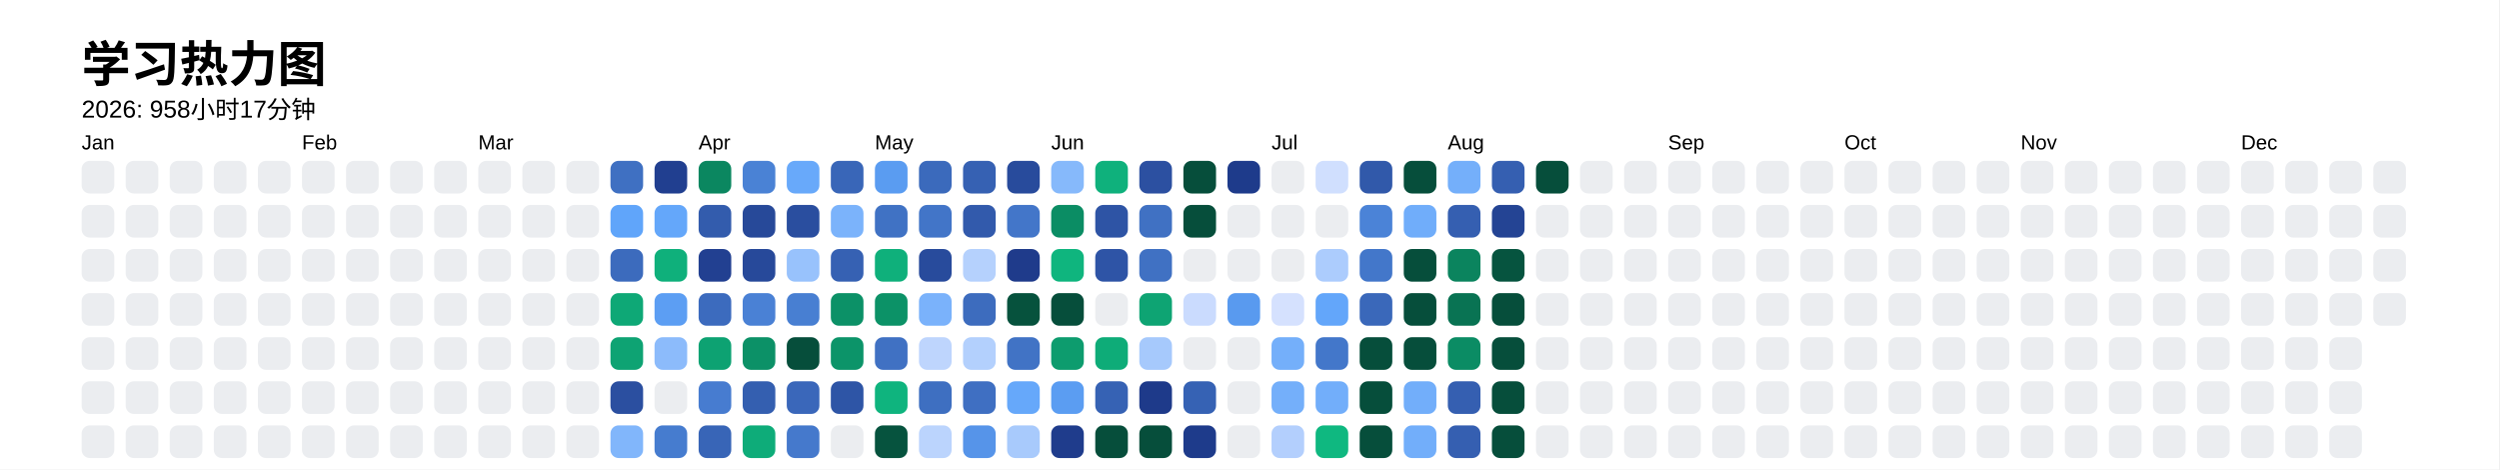
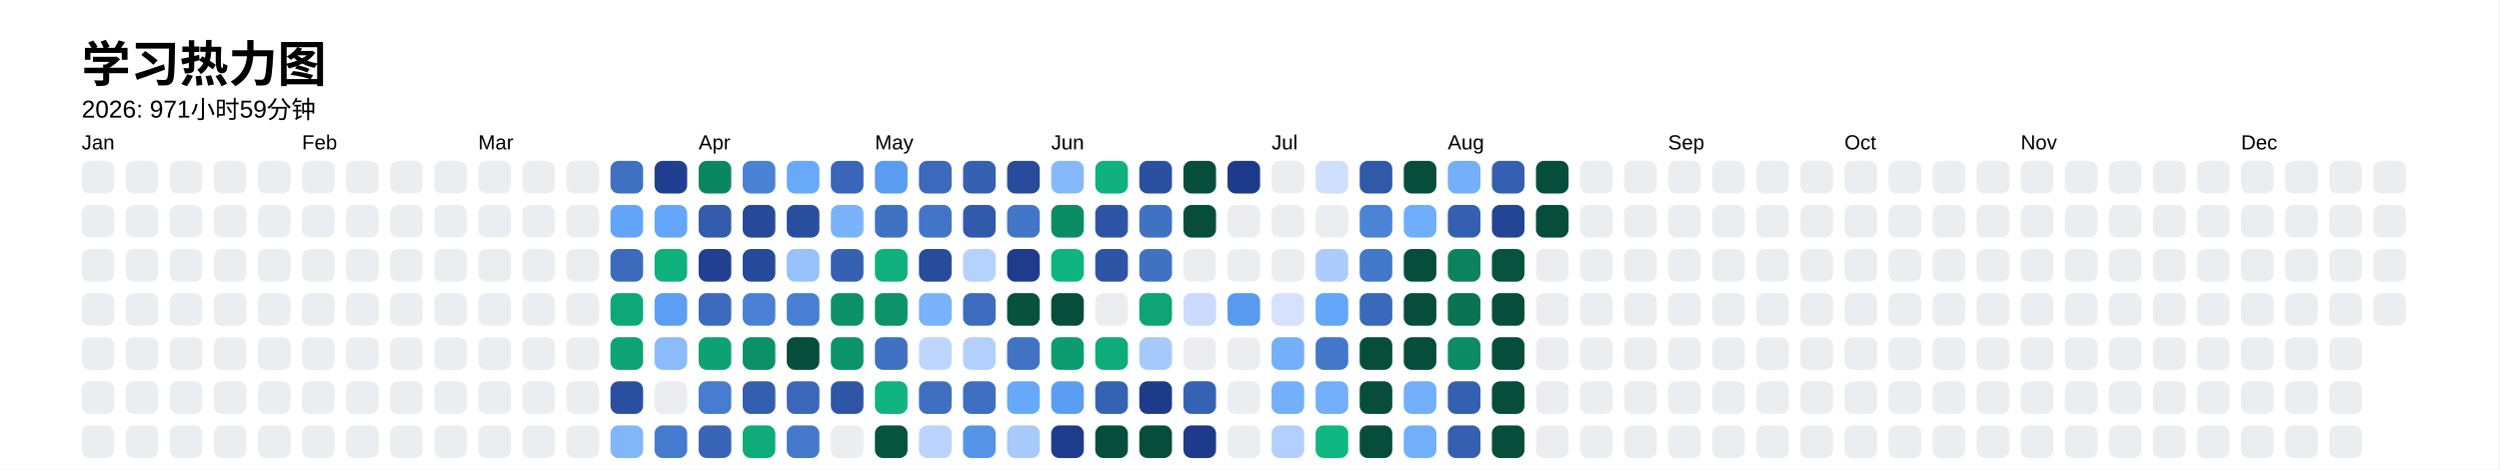
<svg xmlns="http://www.w3.org/2000/svg" style="background-color:white;" baseProfile="full" height="57.5mm" version="1.1" viewBox="0,0,306.2,57.5" width="306.2mm">
  <defs />
  <rect fill="#FFFFFF" height="57.5" width="306.2" x="0" y="0" />
  <text fill="#000000" style="font-size:6px; font-family:Arial; font-weight:bold;" x="10" y="10">学习热力图</text>
-   <text fill="#000000" style="font-size:3px; font-family:Arial;" x="10" y="14.4">2026: 958小时17分钟</text>
+   <text fill="#000000" style="font-size:3px; font-family:Arial;" x="10" y="14.4">2026: 971小时59分钟</text>
  <text fill="#000000" style="font-size:2.5px; font-family:Arial" x="10" y="18.3">Jan</text>
  <rect fill="#ebedf0" height="4" rx="1" ry="1" width="4" x="10" y="19.7" />
  <rect fill="#ebedf0" height="4" rx="1" ry="1" width="4" x="10" y="25.1" />
  <rect fill="#ebedf0" height="4" rx="1" ry="1" width="4" x="10" y="30.5" />
  <rect fill="#ebedf0" height="4" rx="1" ry="1" width="4" x="10" y="35.9" />
  <rect fill="#ebedf0" height="4" rx="1" ry="1" width="4" x="10" y="41.3" />
  <rect fill="#ebedf0" height="4" rx="1" ry="1" width="4" x="10" y="46.7" />
  <rect fill="#ebedf0" height="4" rx="1" ry="1" width="4" x="10" y="52.1" />
  <rect fill="#ebedf0" height="4" rx="1" ry="1" width="4" x="15.4" y="19.7" />
  <rect fill="#ebedf0" height="4" rx="1" ry="1" width="4" x="15.4" y="25.1" />
  <rect fill="#ebedf0" height="4" rx="1" ry="1" width="4" x="15.4" y="30.5" />
  <rect fill="#ebedf0" height="4" rx="1" ry="1" width="4" x="15.4" y="35.9" />
  <rect fill="#ebedf0" height="4" rx="1" ry="1" width="4" x="15.4" y="41.3" />
  <rect fill="#ebedf0" height="4" rx="1" ry="1" width="4" x="15.4" y="46.7" />
  <rect fill="#ebedf0" height="4" rx="1" ry="1" width="4" x="15.4" y="52.1" />
  <rect fill="#ebedf0" height="4" rx="1" ry="1" width="4" x="20.8" y="19.7" />
  <rect fill="#ebedf0" height="4" rx="1" ry="1" width="4" x="20.8" y="25.1" />
  <rect fill="#ebedf0" height="4" rx="1" ry="1" width="4" x="20.8" y="30.5" />
  <rect fill="#ebedf0" height="4" rx="1" ry="1" width="4" x="20.8" y="35.9" />
  <rect fill="#ebedf0" height="4" rx="1" ry="1" width="4" x="20.8" y="41.3" />
  <rect fill="#ebedf0" height="4" rx="1" ry="1" width="4" x="20.8" y="46.7" />
  <rect fill="#ebedf0" height="4" rx="1" ry="1" width="4" x="20.8" y="52.1" />
  <rect fill="#ebedf0" height="4" rx="1" ry="1" width="4" x="26.2" y="19.7" />
  <rect fill="#ebedf0" height="4" rx="1" ry="1" width="4" x="26.2" y="25.1" />
  <rect fill="#ebedf0" height="4" rx="1" ry="1" width="4" x="26.2" y="30.5" />
  <rect fill="#ebedf0" height="4" rx="1" ry="1" width="4" x="26.2" y="35.9" />
  <rect fill="#ebedf0" height="4" rx="1" ry="1" width="4" x="26.2" y="41.3" />
  <rect fill="#ebedf0" height="4" rx="1" ry="1" width="4" x="26.2" y="46.7" />
  <rect fill="#ebedf0" height="4" rx="1" ry="1" width="4" x="26.2" y="52.1" />
  <rect fill="#ebedf0" height="4" rx="1" ry="1" width="4" x="31.6" y="19.7" />
  <rect fill="#ebedf0" height="4" rx="1" ry="1" width="4" x="31.6" y="25.1" />
  <rect fill="#ebedf0" height="4" rx="1" ry="1" width="4" x="31.6" y="30.5" />
  <rect fill="#ebedf0" height="4" rx="1" ry="1" width="4" x="31.6" y="35.9" />
  <rect fill="#ebedf0" height="4" rx="1" ry="1" width="4" x="31.6" y="41.3" />
  <rect fill="#ebedf0" height="4" rx="1" ry="1" width="4" x="31.6" y="46.7" />
  <rect fill="#ebedf0" height="4" rx="1" ry="1" width="4" x="31.6" y="52.1" />
  <text fill="#000000" style="font-size:2.5px; font-family:Arial" x="37.0" y="18.3">Feb</text>
  <rect fill="#ebedf0" height="4" rx="1" ry="1" width="4" x="37.0" y="19.7" />
  <rect fill="#ebedf0" height="4" rx="1" ry="1" width="4" x="37.0" y="25.1" />
  <rect fill="#ebedf0" height="4" rx="1" ry="1" width="4" x="37.0" y="30.5" />
  <rect fill="#ebedf0" height="4" rx="1" ry="1" width="4" x="37.0" y="35.9" />
  <rect fill="#ebedf0" height="4" rx="1" ry="1" width="4" x="37.0" y="41.3" />
  <rect fill="#ebedf0" height="4" rx="1" ry="1" width="4" x="37.0" y="46.7" />
  <rect fill="#ebedf0" height="4" rx="1" ry="1" width="4" x="37.0" y="52.1" />
  <rect fill="#ebedf0" height="4" rx="1" ry="1" width="4" x="42.4" y="19.7" />
  <rect fill="#ebedf0" height="4" rx="1" ry="1" width="4" x="42.4" y="25.1" />
  <rect fill="#ebedf0" height="4" rx="1" ry="1" width="4" x="42.4" y="30.5" />
  <rect fill="#ebedf0" height="4" rx="1" ry="1" width="4" x="42.4" y="35.9" />
  <rect fill="#ebedf0" height="4" rx="1" ry="1" width="4" x="42.4" y="41.3" />
  <rect fill="#ebedf0" height="4" rx="1" ry="1" width="4" x="42.4" y="46.7" />
  <rect fill="#ebedf0" height="4" rx="1" ry="1" width="4" x="42.4" y="52.1" />
  <rect fill="#ebedf0" height="4" rx="1" ry="1" width="4" x="47.8" y="19.7" />
  <rect fill="#ebedf0" height="4" rx="1" ry="1" width="4" x="47.8" y="25.1" />
  <rect fill="#ebedf0" height="4" rx="1" ry="1" width="4" x="47.8" y="30.5" />
  <rect fill="#ebedf0" height="4" rx="1" ry="1" width="4" x="47.8" y="35.9" />
  <rect fill="#ebedf0" height="4" rx="1" ry="1" width="4" x="47.8" y="41.3" />
  <rect fill="#ebedf0" height="4" rx="1" ry="1" width="4" x="47.8" y="46.7" />
  <rect fill="#ebedf0" height="4" rx="1" ry="1" width="4" x="47.8" y="52.1" />
  <rect fill="#ebedf0" height="4" rx="1" ry="1" width="4" x="53.2" y="19.7" />
  <rect fill="#ebedf0" height="4" rx="1" ry="1" width="4" x="53.2" y="25.1" />
  <rect fill="#ebedf0" height="4" rx="1" ry="1" width="4" x="53.2" y="30.5" />
  <rect fill="#ebedf0" height="4" rx="1" ry="1" width="4" x="53.2" y="35.9" />
  <rect fill="#ebedf0" height="4" rx="1" ry="1" width="4" x="53.2" y="41.3" />
  <rect fill="#ebedf0" height="4" rx="1" ry="1" width="4" x="53.2" y="46.7" />
  <rect fill="#ebedf0" height="4" rx="1" ry="1" width="4" x="53.2" y="52.1" />
  <text fill="#000000" style="font-size:2.5px; font-family:Arial" x="58.6" y="18.3">Mar</text>
  <rect fill="#ebedf0" height="4" rx="1" ry="1" width="4" x="58.6" y="19.7" />
  <rect fill="#ebedf0" height="4" rx="1" ry="1" width="4" x="58.6" y="25.1" />
  <rect fill="#ebedf0" height="4" rx="1" ry="1" width="4" x="58.6" y="30.5" />
  <rect fill="#ebedf0" height="4" rx="1" ry="1" width="4" x="58.6" y="35.9" />
  <rect fill="#ebedf0" height="4" rx="1" ry="1" width="4" x="58.6" y="41.3" />
  <rect fill="#ebedf0" height="4" rx="1" ry="1" width="4" x="58.6" y="46.7" />
  <rect fill="#ebedf0" height="4" rx="1" ry="1" width="4" x="58.6" y="52.1" />
  <rect fill="#ebedf0" height="4" rx="1" ry="1" width="4" x="64" y="19.7" />
  <rect fill="#ebedf0" height="4" rx="1" ry="1" width="4" x="64" y="25.1" />
  <rect fill="#ebedf0" height="4" rx="1" ry="1" width="4" x="64" y="30.5" />
  <rect fill="#ebedf0" height="4" rx="1" ry="1" width="4" x="64" y="35.9" />
  <rect fill="#ebedf0" height="4" rx="1" ry="1" width="4" x="64" y="41.3" />
  <rect fill="#ebedf0" height="4" rx="1" ry="1" width="4" x="64" y="46.7" />
  <rect fill="#ebedf0" height="4" rx="1" ry="1" width="4" x="64" y="52.1" />
  <rect fill="#ebedf0" height="4" rx="1" ry="1" width="4" x="69.4" y="19.7" />
  <rect fill="#ebedf0" height="4" rx="1" ry="1" width="4" x="69.4" y="25.1" />
  <rect fill="#ebedf0" height="4" rx="1" ry="1" width="4" x="69.4" y="30.5" />
  <rect fill="#ebedf0" height="4" rx="1" ry="1" width="4" x="69.4" y="35.9" />
  <rect fill="#ebedf0" height="4" rx="1" ry="1" width="4" x="69.4" y="41.3" />
  <rect fill="#ebedf0" height="4" rx="1" ry="1" width="4" x="69.4" y="46.7" />
  <rect fill="#ebedf0" height="4" rx="1" ry="1" width="4" x="69.4" y="52.1" />
  <rect fill="#3f70c2" height="4" rx="1" ry="1" width="4" x="74.8" y="19.7" />
  <rect fill="#60a5fa" height="4" rx="1" ry="1" width="4" x="74.8" y="25.1" />
  <rect fill="#3c6bbd" height="4" rx="1" ry="1" width="4" x="74.8" y="30.5" />
  <rect fill="#0ea876" height="4" rx="1" ry="1" width="4" x="74.8" y="35.9" />
  <rect fill="#0ea373" height="4" rx="1" ry="1" width="4" x="74.8" y="41.3" />
  <rect fill="#2b4fa0" height="4" rx="1" ry="1" width="4" x="74.8" y="46.7" />
  <rect fill="#81b6fb" height="4" rx="1" ry="1" width="4" x="74.8" y="52.1" />
  <rect fill="#213f90" height="4" rx="1" ry="1" width="4" x="80.2" y="19.7" />
  <rect fill="#64a7fa" height="4" rx="1" ry="1" width="4" x="80.2" y="25.1" />
  <rect fill="#0fb07b" height="4" rx="1" ry="1" width="4" x="80.2" y="30.5" />
  <rect fill="#5c9ef3" height="4" rx="1" ry="1" width="4" x="80.2" y="35.9" />
  <rect fill="#8cbbfb" height="4" rx="1" ry="1" width="4" x="80.2" y="41.3" />
  <rect fill="#ebedf0" height="4" rx="1" ry="1" width="4" x="80.2" y="46.7" />
  <rect fill="#467ccf" height="4" rx="1" ry="1" width="4" x="80.2" y="52.1" />
  <text fill="#000000" style="font-size:2.5px; font-family:Arial" x="85.6" y="18.3">Apr</text>
  <rect fill="#0b8760" height="4" rx="1" ry="1" width="4" x="85.6" y="19.7" />
  <rect fill="#335cad" height="4" rx="1" ry="1" width="4" x="85.6" y="25.1" />
  <rect fill="#224091" height="4" rx="1" ry="1" width="4" x="85.6" y="30.5" />
  <rect fill="#3c6bbe" height="4" rx="1" ry="1" width="4" x="85.6" y="35.9" />
  <rect fill="#0da272" height="4" rx="1" ry="1" width="4" x="85.6" y="41.3" />
  <rect fill="#477cd0" height="4" rx="1" ry="1" width="4" x="85.6" y="46.7" />
  <rect fill="#3865b7" height="4" rx="1" ry="1" width="4" x="85.6" y="52.1" />
  <rect fill="#4a82d5" height="4" rx="1" ry="1" width="4" x="91" y="19.7" />
  <rect fill="#274999" height="4" rx="1" ry="1" width="4" x="91" y="25.1" />
  <rect fill="#27499a" height="4" rx="1" ry="1" width="4" x="91" y="30.5" />
  <rect fill="#4a81d5" height="4" rx="1" ry="1" width="4" x="91" y="35.9" />
  <rect fill="#0c9167" height="4" rx="1" ry="1" width="4" x="91" y="41.3" />
  <rect fill="#345fb0" height="4" rx="1" ry="1" width="4" x="91" y="46.7" />
  <rect fill="#0eac79" height="4" rx="1" ry="1" width="4" x="91" y="52.1" />
  <rect fill="#68a9fa" height="4" rx="1" ry="1" width="4" x="96.4" y="19.7" />
  <rect fill="#2a4e9f" height="4" rx="1" ry="1" width="4" x="96.4" y="25.1" />
  <rect fill="#98c2fc" height="4" rx="1" ry="1" width="4" x="96.4" y="30.5" />
  <rect fill="#487fd2" height="4" rx="1" ry="1" width="4" x="96.4" y="35.9" />
  <rect fill="#064e3b" height="4" rx="1" ry="1" width="4" x="96.4" y="41.3" />
  <rect fill="#3a67ba" height="4" rx="1" ry="1" width="4" x="96.4" y="46.7" />
  <rect fill="#4579cc" height="4" rx="1" ry="1" width="4" x="96.4" y="52.1" />
  <rect fill="#3966b8" height="4" rx="1" ry="1" width="4" x="101.8" y="19.7" />
  <rect fill="#7bb3fb" height="4" rx="1" ry="1" width="4" x="101.8" y="25.1" />
  <rect fill="#3661b3" height="4" rx="1" ry="1" width="4" x="101.8" y="30.5" />
  <rect fill="#0c9167" height="4" rx="1" ry="1" width="4" x="101.8" y="35.9" />
  <rect fill="#0c9469" height="4" rx="1" ry="1" width="4" x="101.8" y="41.3" />
  <rect fill="#2e55a6" height="4" rx="1" ry="1" width="4" x="101.8" y="46.7" />
  <rect fill="#ebedf0" height="4" rx="1" ry="1" width="4" x="101.8" y="52.1" />
  <text fill="#000000" style="font-size:2.5px; font-family:Arial" x="107.2" y="18.3">May</text>
  <rect fill="#5a9cf1" height="4" rx="1" ry="1" width="4" x="107.2" y="19.7" />
  <rect fill="#4072c4" height="4" rx="1" ry="1" width="4" x="107.2" y="25.1" />
  <rect fill="#0fb07b" height="4" rx="1" ry="1" width="4" x="107.2" y="30.5" />
  <rect fill="#0c9267" height="4" rx="1" ry="1" width="4" x="107.2" y="35.9" />
  <rect fill="#4071c3" height="4" rx="1" ry="1" width="4" x="107.2" y="41.3" />
  <rect fill="#0fb47e" height="4" rx="1" ry="1" width="4" x="107.2" y="46.7" />
  <rect fill="#06533e" height="4" rx="1" ry="1" width="4" x="107.2" y="52.1" />
  <rect fill="#3b6abc" height="4" rx="1" ry="1" width="4" x="112.6" y="19.7" />
  <rect fill="#4275c8" height="4" rx="1" ry="1" width="4" x="112.6" y="25.1" />
  <rect fill="#284b9c" height="4" rx="1" ry="1" width="4" x="112.6" y="30.5" />
  <rect fill="#7ab2fb" height="4" rx="1" ry="1" width="4" x="112.6" y="35.9" />
  <rect fill="#bed5fd" height="4" rx="1" ry="1" width="4" x="112.6" y="41.3" />
  <rect fill="#3e6fc1" height="4" rx="1" ry="1" width="4" x="112.6" y="46.7" />
  <rect fill="#bbd4fd" height="4" rx="1" ry="1" width="4" x="112.6" y="52.1" />
  <rect fill="#3661b3" height="4" rx="1" ry="1" width="4" x="118" y="19.7" />
  <rect fill="#325aac" height="4" rx="1" ry="1" width="4" x="118" y="25.1" />
  <rect fill="#b5d1fd" height="4" rx="1" ry="1" width="4" x="118" y="30.5" />
  <rect fill="#3d6cbe" height="4" rx="1" ry="1" width="4" x="118" y="35.9" />
  <rect fill="#b3d0fd" height="4" rx="1" ry="1" width="4" x="118" y="41.3" />
  <rect fill="#3f6fc2" height="4" rx="1" ry="1" width="4" x="118" y="46.7" />
  <rect fill="#5694e9" height="4" rx="1" ry="1" width="4" x="118" y="52.1" />
  <rect fill="#284b9c" height="4" rx="1" ry="1" width="4" x="123.4" y="19.7" />
  <rect fill="#4376c9" height="4" rx="1" ry="1" width="4" x="123.4" y="25.1" />
  <rect fill="#1f3b8b" height="4" rx="1" ry="1" width="4" x="123.4" y="30.5" />
  <rect fill="#06523d" height="4" rx="1" ry="1" width="4" x="123.4" y="35.9" />
  <rect fill="#4173c5" height="4" rx="1" ry="1" width="4" x="123.4" y="41.3" />
  <rect fill="#66a8fa" height="4" rx="1" ry="1" width="4" x="123.4" y="46.7" />
  <rect fill="#a8cafc" height="4" rx="1" ry="1" width="4" x="123.4" y="52.1" />
  <text fill="#000000" style="font-size:2.5px; font-family:Arial" x="128.8" y="18.3">Jun</text>
  <rect fill="#86b9fb" height="4" rx="1" ry="1" width="4" x="128.8" y="19.7" />
  <rect fill="#0b8d64" height="4" rx="1" ry="1" width="4" x="128.8" y="25.1" />
  <rect fill="#0fb57e" height="4" rx="1" ry="1" width="4" x="128.8" y="30.5" />
  <rect fill="#064e3b" height="4" rx="1" ry="1" width="4" x="128.8" y="35.9" />
  <rect fill="#0d9c6e" height="4" rx="1" ry="1" width="4" x="128.8" y="41.3" />
  <rect fill="#5b9df2" height="4" rx="1" ry="1" width="4" x="128.8" y="46.7" />
  <rect fill="#1f3c8c" height="4" rx="1" ry="1" width="4" x="128.8" y="52.1" />
  <rect fill="#0fb17c" height="4" rx="1" ry="1" width="4" x="134.2" y="19.7" />
  <rect fill="#2e54a5" height="4" rx="1" ry="1" width="4" x="134.2" y="25.1" />
  <rect fill="#2e54a6" height="4" rx="1" ry="1" width="4" x="134.2" y="30.5" />
  <rect fill="#ebedf0" height="4" rx="1" ry="1" width="4" x="134.2" y="35.9" />
  <rect fill="#0eac78" height="4" rx="1" ry="1" width="4" x="134.2" y="41.3" />
  <rect fill="#3662b4" height="4" rx="1" ry="1" width="4" x="134.2" y="46.7" />
  <rect fill="#064e3b" height="4" rx="1" ry="1" width="4" x="134.2" y="52.1" />
  <rect fill="#2c50a1" height="4" rx="1" ry="1" width="4" x="139.6" y="19.7" />
  <rect fill="#4071c3" height="4" rx="1" ry="1" width="4" x="139.6" y="25.1" />
  <rect fill="#4071c3" height="4" rx="1" ry="1" width="4" x="139.6" y="30.5" />
  <rect fill="#0ea473" height="4" rx="1" ry="1" width="4" x="139.6" y="35.9" />
  <rect fill="#a6c9fc" height="4" rx="1" ry="1" width="4" x="139.6" y="41.3" />
  <rect fill="#1e3a8a" height="4" rx="1" ry="1" width="4" x="139.6" y="46.7" />
  <rect fill="#064e3b" height="4" rx="1" ry="1" width="4" x="139.6" y="52.1" />
  <rect fill="#064e3b" height="4" rx="1" ry="1" width="4" x="145" y="19.7" />
  <rect fill="#064e3b" height="4" rx="1" ry="1" width="4" x="145" y="25.1" />
  <rect fill="#ebedf0" height="4" rx="1" ry="1" width="4" x="145" y="30.5" />
  <rect fill="#cadbfe" height="4" rx="1" ry="1" width="4" x="145" y="35.9" />
  <rect fill="#ebedf0" height="4" rx="1" ry="1" width="4" x="145" y="41.3" />
  <rect fill="#3662b4" height="4" rx="1" ry="1" width="4" x="145" y="46.7" />
  <rect fill="#1e3b8b" height="4" rx="1" ry="1" width="4" x="145" y="52.1" />
  <rect fill="#1e3b8b" height="4" rx="1" ry="1" width="4" x="150.4" y="19.7" />
  <rect fill="#ebedf0" height="4" rx="1" ry="1" width="4" x="150.4" y="25.1" />
  <rect fill="#ebedf0" height="4" rx="1" ry="1" width="4" x="150.4" y="30.5" />
  <rect fill="#599aef" height="4" rx="1" ry="1" width="4" x="150.4" y="35.9" />
  <rect fill="#ebedf0" height="4" rx="1" ry="1" width="4" x="150.4" y="41.3" />
  <rect fill="#ebedf0" height="4" rx="1" ry="1" width="4" x="150.4" y="46.7" />
  <rect fill="#ebedf0" height="4" rx="1" ry="1" width="4" x="150.4" y="52.1" />
  <text fill="#000000" style="font-size:2.5px; font-family:Arial" x="155.8" y="18.3">Jul</text>
  <rect fill="#ebedf0" height="4" rx="1" ry="1" width="4" x="155.8" y="19.7" />
  <rect fill="#ebedf0" height="4" rx="1" ry="1" width="4" x="155.8" y="25.1" />
  <rect fill="#ebedf0" height="4" rx="1" ry="1" width="4" x="155.8" y="30.5" />
  <rect fill="#d5e1fe" height="4" rx="1" ry="1" width="4" x="155.8" y="35.9" />
  <rect fill="#74affa" height="4" rx="1" ry="1" width="4" x="155.8" y="41.3" />
  <rect fill="#74affa" height="4" rx="1" ry="1" width="4" x="155.8" y="46.7" />
  <rect fill="#b3cffd" height="4" rx="1" ry="1" width="4" x="155.8" y="52.1" />
  <rect fill="#d0dffe" height="4" rx="1" ry="1" width="4" x="161.2" y="19.7" />
  <rect fill="#ebedf0" height="4" rx="1" ry="1" width="4" x="161.2" y="25.1" />
  <rect fill="#acccfd" height="4" rx="1" ry="1" width="4" x="161.2" y="30.5" />
  <rect fill="#63a6fa" height="4" rx="1" ry="1" width="4" x="161.2" y="35.9" />
  <rect fill="#4377ca" height="4" rx="1" ry="1" width="4" x="161.2" y="41.3" />
  <rect fill="#72aefa" height="4" rx="1" ry="1" width="4" x="161.2" y="46.7" />
  <rect fill="#0fb880" height="4" rx="1" ry="1" width="4" x="161.2" y="52.1" />
  <rect fill="#3159aa" height="4" rx="1" ry="1" width="4" x="166.6" y="19.7" />
  <rect fill="#4b83d7" height="4" rx="1" ry="1" width="4" x="166.6" y="25.1" />
  <rect fill="#4377ca" height="4" rx="1" ry="1" width="4" x="166.6" y="30.5" />
  <rect fill="#3a68ba" height="4" rx="1" ry="1" width="4" x="166.6" y="35.9" />
  <rect fill="#064e3b" height="4" rx="1" ry="1" width="4" x="166.6" y="41.3" />
  <rect fill="#064e3b" height="4" rx="1" ry="1" width="4" x="166.6" y="46.7" />
  <rect fill="#064e3b" height="4" rx="1" ry="1" width="4" x="166.6" y="52.1" />
  <rect fill="#064e3b" height="4" rx="1" ry="1" width="4" x="172" y="19.7" />
  <rect fill="#70adfa" height="4" rx="1" ry="1" width="4" x="172" y="25.1" />
  <rect fill="#064e3b" height="4" rx="1" ry="1" width="4" x="172" y="30.5" />
  <rect fill="#064e3b" height="4" rx="1" ry="1" width="4" x="172" y="35.9" />
  <rect fill="#064e3b" height="4" rx="1" ry="1" width="4" x="172" y="41.3" />
  <rect fill="#72aefa" height="4" rx="1" ry="1" width="4" x="172" y="46.7" />
  <rect fill="#72aefa" height="4" rx="1" ry="1" width="4" x="172" y="52.1" />
  <text fill="#000000" style="font-size:2.5px; font-family:Arial" x="177.4" y="18.3">Aug</text>
  <rect fill="#74affa" height="4" rx="1" ry="1" width="4" x="177.4" y="19.7" />
  <rect fill="#355fb1" height="4" rx="1" ry="1" width="4" x="177.4" y="25.1" />
  <rect fill="#0b845e" height="4" rx="1" ry="1" width="4" x="177.4" y="30.5" />
  <rect fill="#097353" height="4" rx="1" ry="1" width="4" x="177.4" y="35.9" />
  <rect fill="#0b8c64" height="4" rx="1" ry="1" width="4" x="177.4" y="41.3" />
  <rect fill="#355fb1" height="4" rx="1" ry="1" width="4" x="177.4" y="46.7" />
  <rect fill="#355fb1" height="4" rx="1" ry="1" width="4" x="177.4" y="52.1" />
  <rect fill="#355fb1" height="4" rx="1" ry="1" width="4" x="182.8" y="19.7" />
  <rect fill="#244494" height="4" rx="1" ry="1" width="4" x="182.8" y="25.1" />
  <rect fill="#06543f" height="4" rx="1" ry="1" width="4" x="182.8" y="30.5" />
  <rect fill="#064e3b" height="4" rx="1" ry="1" width="4" x="182.8" y="35.9" />
  <rect fill="#064e3b" height="4" rx="1" ry="1" width="4" x="182.8" y="41.3" />
  <rect fill="#064e3b" height="4" rx="1" ry="1" width="4" x="182.8" y="46.7" />
  <rect fill="#064e3b" height="4" rx="1" ry="1" width="4" x="182.8" y="52.1" />
  <rect fill="#064e3b" height="4" rx="1" ry="1" width="4" x="188.2" y="19.7" />
-   <rect fill="#ebedf0" height="4" rx="1" ry="1" width="4" x="188.2" y="25.1" />
+   <rect fill="#064e3b" height="4" rx="1" ry="1" width="4" x="188.2" y="25.1" />
  <rect fill="#ebedf0" height="4" rx="1" ry="1" width="4" x="188.2" y="30.5" />
  <rect fill="#ebedf0" height="4" rx="1" ry="1" width="4" x="188.2" y="35.9" />
  <rect fill="#ebedf0" height="4" rx="1" ry="1" width="4" x="188.2" y="41.3" />
  <rect fill="#ebedf0" height="4" rx="1" ry="1" width="4" x="188.2" y="46.7" />
  <rect fill="#ebedf0" height="4" rx="1" ry="1" width="4" x="188.2" y="52.1" />
  <rect fill="#ebedf0" height="4" rx="1" ry="1" width="4" x="193.6" y="19.7" />
  <rect fill="#ebedf0" height="4" rx="1" ry="1" width="4" x="193.6" y="25.1" />
  <rect fill="#ebedf0" height="4" rx="1" ry="1" width="4" x="193.6" y="30.5" />
  <rect fill="#ebedf0" height="4" rx="1" ry="1" width="4" x="193.6" y="35.9" />
  <rect fill="#ebedf0" height="4" rx="1" ry="1" width="4" x="193.6" y="41.3" />
  <rect fill="#ebedf0" height="4" rx="1" ry="1" width="4" x="193.6" y="46.7" />
  <rect fill="#ebedf0" height="4" rx="1" ry="1" width="4" x="193.6" y="52.1" />
  <rect fill="#ebedf0" height="4" rx="1" ry="1" width="4" x="199" y="19.7" />
  <rect fill="#ebedf0" height="4" rx="1" ry="1" width="4" x="199" y="25.1" />
  <rect fill="#ebedf0" height="4" rx="1" ry="1" width="4" x="199" y="30.5" />
  <rect fill="#ebedf0" height="4" rx="1" ry="1" width="4" x="199" y="35.9" />
  <rect fill="#ebedf0" height="4" rx="1" ry="1" width="4" x="199" y="41.3" />
  <rect fill="#ebedf0" height="4" rx="1" ry="1" width="4" x="199" y="46.7" />
  <rect fill="#ebedf0" height="4" rx="1" ry="1" width="4" x="199" y="52.1" />
  <text fill="#000000" style="font-size:2.5px; font-family:Arial" x="204.4" y="18.3">Sep</text>
  <rect fill="#ebedf0" height="4" rx="1" ry="1" width="4" x="204.4" y="19.7" />
  <rect fill="#ebedf0" height="4" rx="1" ry="1" width="4" x="204.4" y="25.1" />
  <rect fill="#ebedf0" height="4" rx="1" ry="1" width="4" x="204.4" y="30.5" />
  <rect fill="#ebedf0" height="4" rx="1" ry="1" width="4" x="204.4" y="35.9" />
  <rect fill="#ebedf0" height="4" rx="1" ry="1" width="4" x="204.4" y="41.3" />
  <rect fill="#ebedf0" height="4" rx="1" ry="1" width="4" x="204.4" y="46.7" />
  <rect fill="#ebedf0" height="4" rx="1" ry="1" width="4" x="204.4" y="52.1" />
  <rect fill="#ebedf0" height="4" rx="1" ry="1" width="4" x="209.8" y="19.7" />
  <rect fill="#ebedf0" height="4" rx="1" ry="1" width="4" x="209.8" y="25.1" />
  <rect fill="#ebedf0" height="4" rx="1" ry="1" width="4" x="209.8" y="30.5" />
  <rect fill="#ebedf0" height="4" rx="1" ry="1" width="4" x="209.8" y="35.9" />
  <rect fill="#ebedf0" height="4" rx="1" ry="1" width="4" x="209.8" y="41.3" />
  <rect fill="#ebedf0" height="4" rx="1" ry="1" width="4" x="209.8" y="46.7" />
  <rect fill="#ebedf0" height="4" rx="1" ry="1" width="4" x="209.8" y="52.1" />
  <rect fill="#ebedf0" height="4" rx="1" ry="1" width="4" x="215.2" y="19.7" />
  <rect fill="#ebedf0" height="4" rx="1" ry="1" width="4" x="215.2" y="25.1" />
  <rect fill="#ebedf0" height="4" rx="1" ry="1" width="4" x="215.2" y="30.5" />
  <rect fill="#ebedf0" height="4" rx="1" ry="1" width="4" x="215.2" y="35.9" />
  <rect fill="#ebedf0" height="4" rx="1" ry="1" width="4" x="215.2" y="41.3" />
  <rect fill="#ebedf0" height="4" rx="1" ry="1" width="4" x="215.2" y="46.7" />
  <rect fill="#ebedf0" height="4" rx="1" ry="1" width="4" x="215.2" y="52.1" />
  <rect fill="#ebedf0" height="4" rx="1" ry="1" width="4" x="220.6" y="19.7" />
  <rect fill="#ebedf0" height="4" rx="1" ry="1" width="4" x="220.6" y="25.1" />
  <rect fill="#ebedf0" height="4" rx="1" ry="1" width="4" x="220.6" y="30.5" />
  <rect fill="#ebedf0" height="4" rx="1" ry="1" width="4" x="220.6" y="35.9" />
  <rect fill="#ebedf0" height="4" rx="1" ry="1" width="4" x="220.6" y="41.3" />
  <rect fill="#ebedf0" height="4" rx="1" ry="1" width="4" x="220.6" y="46.7" />
  <rect fill="#ebedf0" height="4" rx="1" ry="1" width="4" x="220.6" y="52.1" />
  <text fill="#000000" style="font-size:2.5px; font-family:Arial" x="226" y="18.3">Oct</text>
  <rect fill="#ebedf0" height="4" rx="1" ry="1" width="4" x="226" y="19.7" />
  <rect fill="#ebedf0" height="4" rx="1" ry="1" width="4" x="226" y="25.1" />
  <rect fill="#ebedf0" height="4" rx="1" ry="1" width="4" x="226" y="30.5" />
  <rect fill="#ebedf0" height="4" rx="1" ry="1" width="4" x="226" y="35.9" />
  <rect fill="#ebedf0" height="4" rx="1" ry="1" width="4" x="226" y="41.3" />
  <rect fill="#ebedf0" height="4" rx="1" ry="1" width="4" x="226" y="46.7" />
  <rect fill="#ebedf0" height="4" rx="1" ry="1" width="4" x="226" y="52.1" />
  <rect fill="#ebedf0" height="4" rx="1" ry="1" width="4" x="231.4" y="19.7" />
  <rect fill="#ebedf0" height="4" rx="1" ry="1" width="4" x="231.4" y="25.1" />
  <rect fill="#ebedf0" height="4" rx="1" ry="1" width="4" x="231.4" y="30.5" />
  <rect fill="#ebedf0" height="4" rx="1" ry="1" width="4" x="231.4" y="35.9" />
  <rect fill="#ebedf0" height="4" rx="1" ry="1" width="4" x="231.4" y="41.3" />
  <rect fill="#ebedf0" height="4" rx="1" ry="1" width="4" x="231.4" y="46.7" />
  <rect fill="#ebedf0" height="4" rx="1" ry="1" width="4" x="231.4" y="52.1" />
  <rect fill="#ebedf0" height="4" rx="1" ry="1" width="4" x="236.8" y="19.7" />
  <rect fill="#ebedf0" height="4" rx="1" ry="1" width="4" x="236.8" y="25.1" />
  <rect fill="#ebedf0" height="4" rx="1" ry="1" width="4" x="236.8" y="30.5" />
  <rect fill="#ebedf0" height="4" rx="1" ry="1" width="4" x="236.8" y="35.9" />
  <rect fill="#ebedf0" height="4" rx="1" ry="1" width="4" x="236.8" y="41.3" />
  <rect fill="#ebedf0" height="4" rx="1" ry="1" width="4" x="236.8" y="46.7" />
  <rect fill="#ebedf0" height="4" rx="1" ry="1" width="4" x="236.8" y="52.1" />
  <rect fill="#ebedf0" height="4" rx="1" ry="1" width="4" x="242.2" y="19.7" />
  <rect fill="#ebedf0" height="4" rx="1" ry="1" width="4" x="242.2" y="25.1" />
  <rect fill="#ebedf0" height="4" rx="1" ry="1" width="4" x="242.2" y="30.5" />
  <rect fill="#ebedf0" height="4" rx="1" ry="1" width="4" x="242.2" y="35.9" />
  <rect fill="#ebedf0" height="4" rx="1" ry="1" width="4" x="242.2" y="41.3" />
  <rect fill="#ebedf0" height="4" rx="1" ry="1" width="4" x="242.2" y="46.7" />
  <rect fill="#ebedf0" height="4" rx="1" ry="1" width="4" x="242.2" y="52.1" />
  <text fill="#000000" style="font-size:2.5px; font-family:Arial" x="247.6" y="18.3">Nov</text>
  <rect fill="#ebedf0" height="4" rx="1" ry="1" width="4" x="247.6" y="19.7" />
  <rect fill="#ebedf0" height="4" rx="1" ry="1" width="4" x="247.6" y="25.1" />
  <rect fill="#ebedf0" height="4" rx="1" ry="1" width="4" x="247.6" y="30.5" />
  <rect fill="#ebedf0" height="4" rx="1" ry="1" width="4" x="247.6" y="35.9" />
  <rect fill="#ebedf0" height="4" rx="1" ry="1" width="4" x="247.6" y="41.3" />
  <rect fill="#ebedf0" height="4" rx="1" ry="1" width="4" x="247.6" y="46.7" />
  <rect fill="#ebedf0" height="4" rx="1" ry="1" width="4" x="247.6" y="52.1" />
  <rect fill="#ebedf0" height="4" rx="1" ry="1" width="4" x="253" y="19.7" />
  <rect fill="#ebedf0" height="4" rx="1" ry="1" width="4" x="253" y="25.1" />
  <rect fill="#ebedf0" height="4" rx="1" ry="1" width="4" x="253" y="30.5" />
  <rect fill="#ebedf0" height="4" rx="1" ry="1" width="4" x="253" y="35.9" />
  <rect fill="#ebedf0" height="4" rx="1" ry="1" width="4" x="253" y="41.3" />
  <rect fill="#ebedf0" height="4" rx="1" ry="1" width="4" x="253" y="46.7" />
  <rect fill="#ebedf0" height="4" rx="1" ry="1" width="4" x="253" y="52.1" />
  <rect fill="#ebedf0" height="4" rx="1" ry="1" width="4" x="258.4" y="19.7" />
  <rect fill="#ebedf0" height="4" rx="1" ry="1" width="4" x="258.4" y="25.1" />
  <rect fill="#ebedf0" height="4" rx="1" ry="1" width="4" x="258.4" y="30.5" />
  <rect fill="#ebedf0" height="4" rx="1" ry="1" width="4" x="258.4" y="35.9" />
  <rect fill="#ebedf0" height="4" rx="1" ry="1" width="4" x="258.4" y="41.3" />
  <rect fill="#ebedf0" height="4" rx="1" ry="1" width="4" x="258.4" y="46.7" />
  <rect fill="#ebedf0" height="4" rx="1" ry="1" width="4" x="258.4" y="52.1" />
  <rect fill="#ebedf0" height="4" rx="1" ry="1" width="4" x="263.8" y="19.7" />
  <rect fill="#ebedf0" height="4" rx="1" ry="1" width="4" x="263.8" y="25.1" />
  <rect fill="#ebedf0" height="4" rx="1" ry="1" width="4" x="263.8" y="30.5" />
  <rect fill="#ebedf0" height="4" rx="1" ry="1" width="4" x="263.8" y="35.9" />
  <rect fill="#ebedf0" height="4" rx="1" ry="1" width="4" x="263.8" y="41.3" />
  <rect fill="#ebedf0" height="4" rx="1" ry="1" width="4" x="263.8" y="46.7" />
  <rect fill="#ebedf0" height="4" rx="1" ry="1" width="4" x="263.8" y="52.1" />
  <rect fill="#ebedf0" height="4" rx="1" ry="1" width="4" x="269.2" y="19.7" />
  <rect fill="#ebedf0" height="4" rx="1" ry="1" width="4" x="269.2" y="25.1" />
  <rect fill="#ebedf0" height="4" rx="1" ry="1" width="4" x="269.2" y="30.5" />
  <rect fill="#ebedf0" height="4" rx="1" ry="1" width="4" x="269.2" y="35.9" />
  <rect fill="#ebedf0" height="4" rx="1" ry="1" width="4" x="269.2" y="41.3" />
  <rect fill="#ebedf0" height="4" rx="1" ry="1" width="4" x="269.2" y="46.7" />
  <rect fill="#ebedf0" height="4" rx="1" ry="1" width="4" x="269.2" y="52.1" />
  <text fill="#000000" style="font-size:2.5px; font-family:Arial" x="274.6" y="18.3">Dec</text>
  <rect fill="#ebedf0" height="4" rx="1" ry="1" width="4" x="274.6" y="19.7" />
  <rect fill="#ebedf0" height="4" rx="1" ry="1" width="4" x="274.6" y="25.1" />
  <rect fill="#ebedf0" height="4" rx="1" ry="1" width="4" x="274.6" y="30.5" />
  <rect fill="#ebedf0" height="4" rx="1" ry="1" width="4" x="274.6" y="35.9" />
  <rect fill="#ebedf0" height="4" rx="1" ry="1" width="4" x="274.6" y="41.3" />
  <rect fill="#ebedf0" height="4" rx="1" ry="1" width="4" x="274.6" y="46.7" />
  <rect fill="#ebedf0" height="4" rx="1" ry="1" width="4" x="274.6" y="52.1" />
  <rect fill="#ebedf0" height="4" rx="1" ry="1" width="4" x="280" y="19.7" />
  <rect fill="#ebedf0" height="4" rx="1" ry="1" width="4" x="280" y="25.1" />
  <rect fill="#ebedf0" height="4" rx="1" ry="1" width="4" x="280" y="30.5" />
  <rect fill="#ebedf0" height="4" rx="1" ry="1" width="4" x="280" y="35.9" />
  <rect fill="#ebedf0" height="4" rx="1" ry="1" width="4" x="280" y="41.3" />
  <rect fill="#ebedf0" height="4" rx="1" ry="1" width="4" x="280" y="46.7" />
  <rect fill="#ebedf0" height="4" rx="1" ry="1" width="4" x="280" y="52.1" />
  <rect fill="#ebedf0" height="4" rx="1" ry="1" width="4" x="285.4" y="19.7" />
  <rect fill="#ebedf0" height="4" rx="1" ry="1" width="4" x="285.4" y="25.1" />
  <rect fill="#ebedf0" height="4" rx="1" ry="1" width="4" x="285.4" y="30.5" />
  <rect fill="#ebedf0" height="4" rx="1" ry="1" width="4" x="285.4" y="35.9" />
  <rect fill="#ebedf0" height="4" rx="1" ry="1" width="4" x="285.4" y="41.3" />
  <rect fill="#ebedf0" height="4" rx="1" ry="1" width="4" x="285.4" y="46.7" />
  <rect fill="#ebedf0" height="4" rx="1" ry="1" width="4" x="285.4" y="52.1" />
  <rect fill="#ebedf0" height="4" rx="1" ry="1" width="4" x="290.8" y="19.7" />
  <rect fill="#ebedf0" height="4" rx="1" ry="1" width="4" x="290.8" y="25.1" />
  <rect fill="#ebedf0" height="4" rx="1" ry="1" width="4" x="290.8" y="30.5" />
  <rect fill="#ebedf0" height="4" rx="1" ry="1" width="4" x="290.8" y="35.9" />
</svg>
